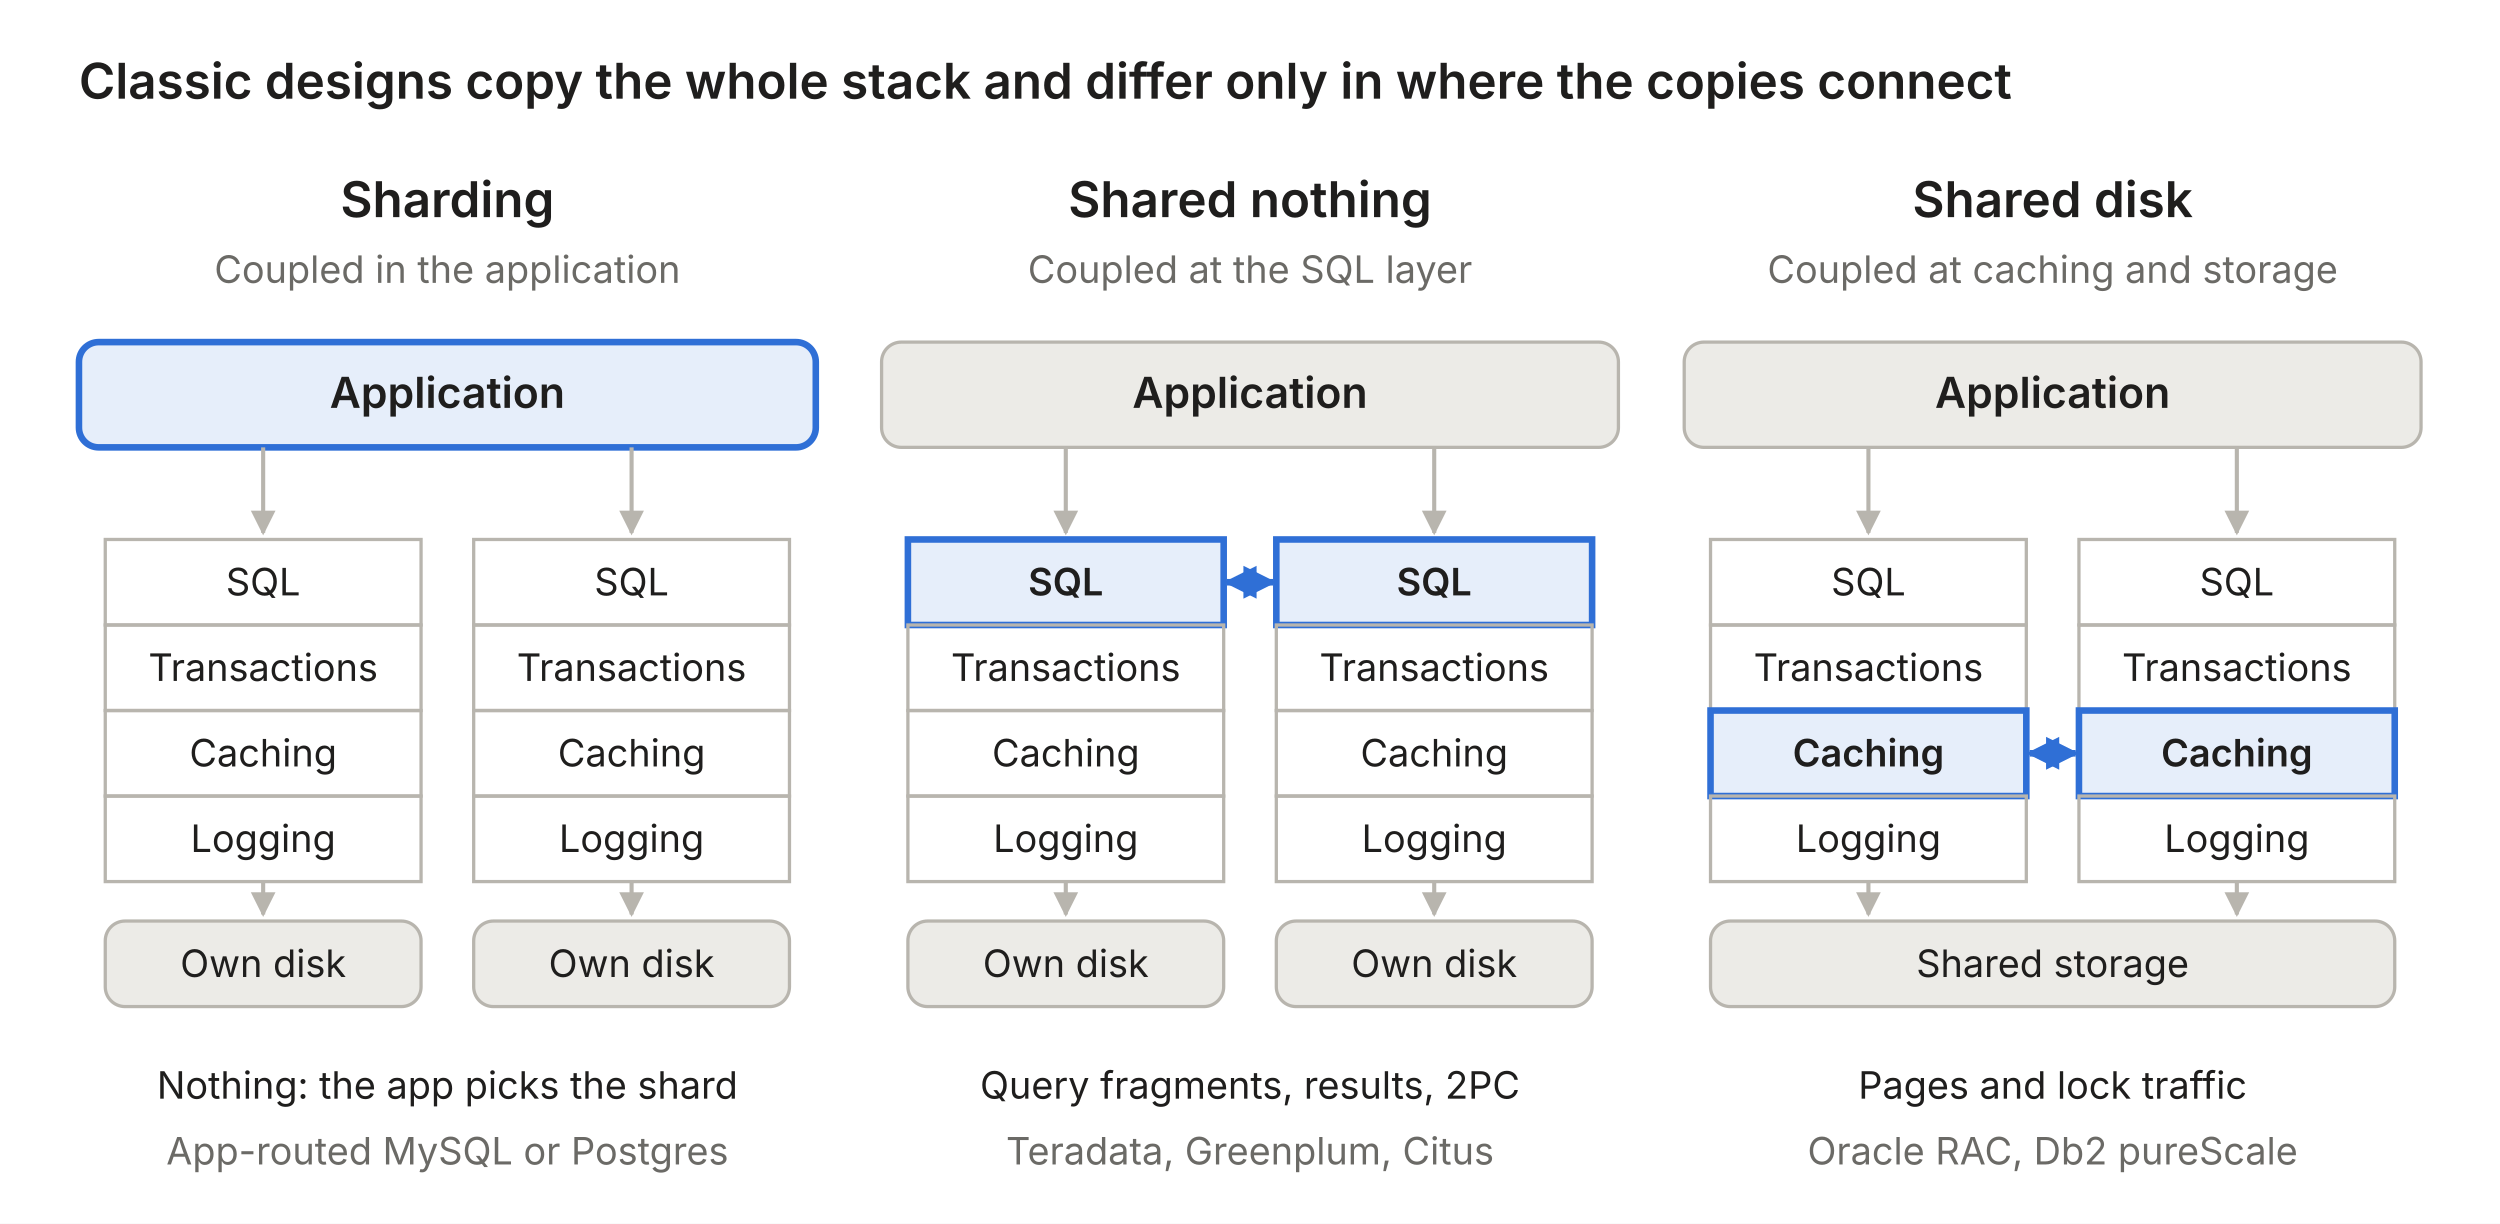
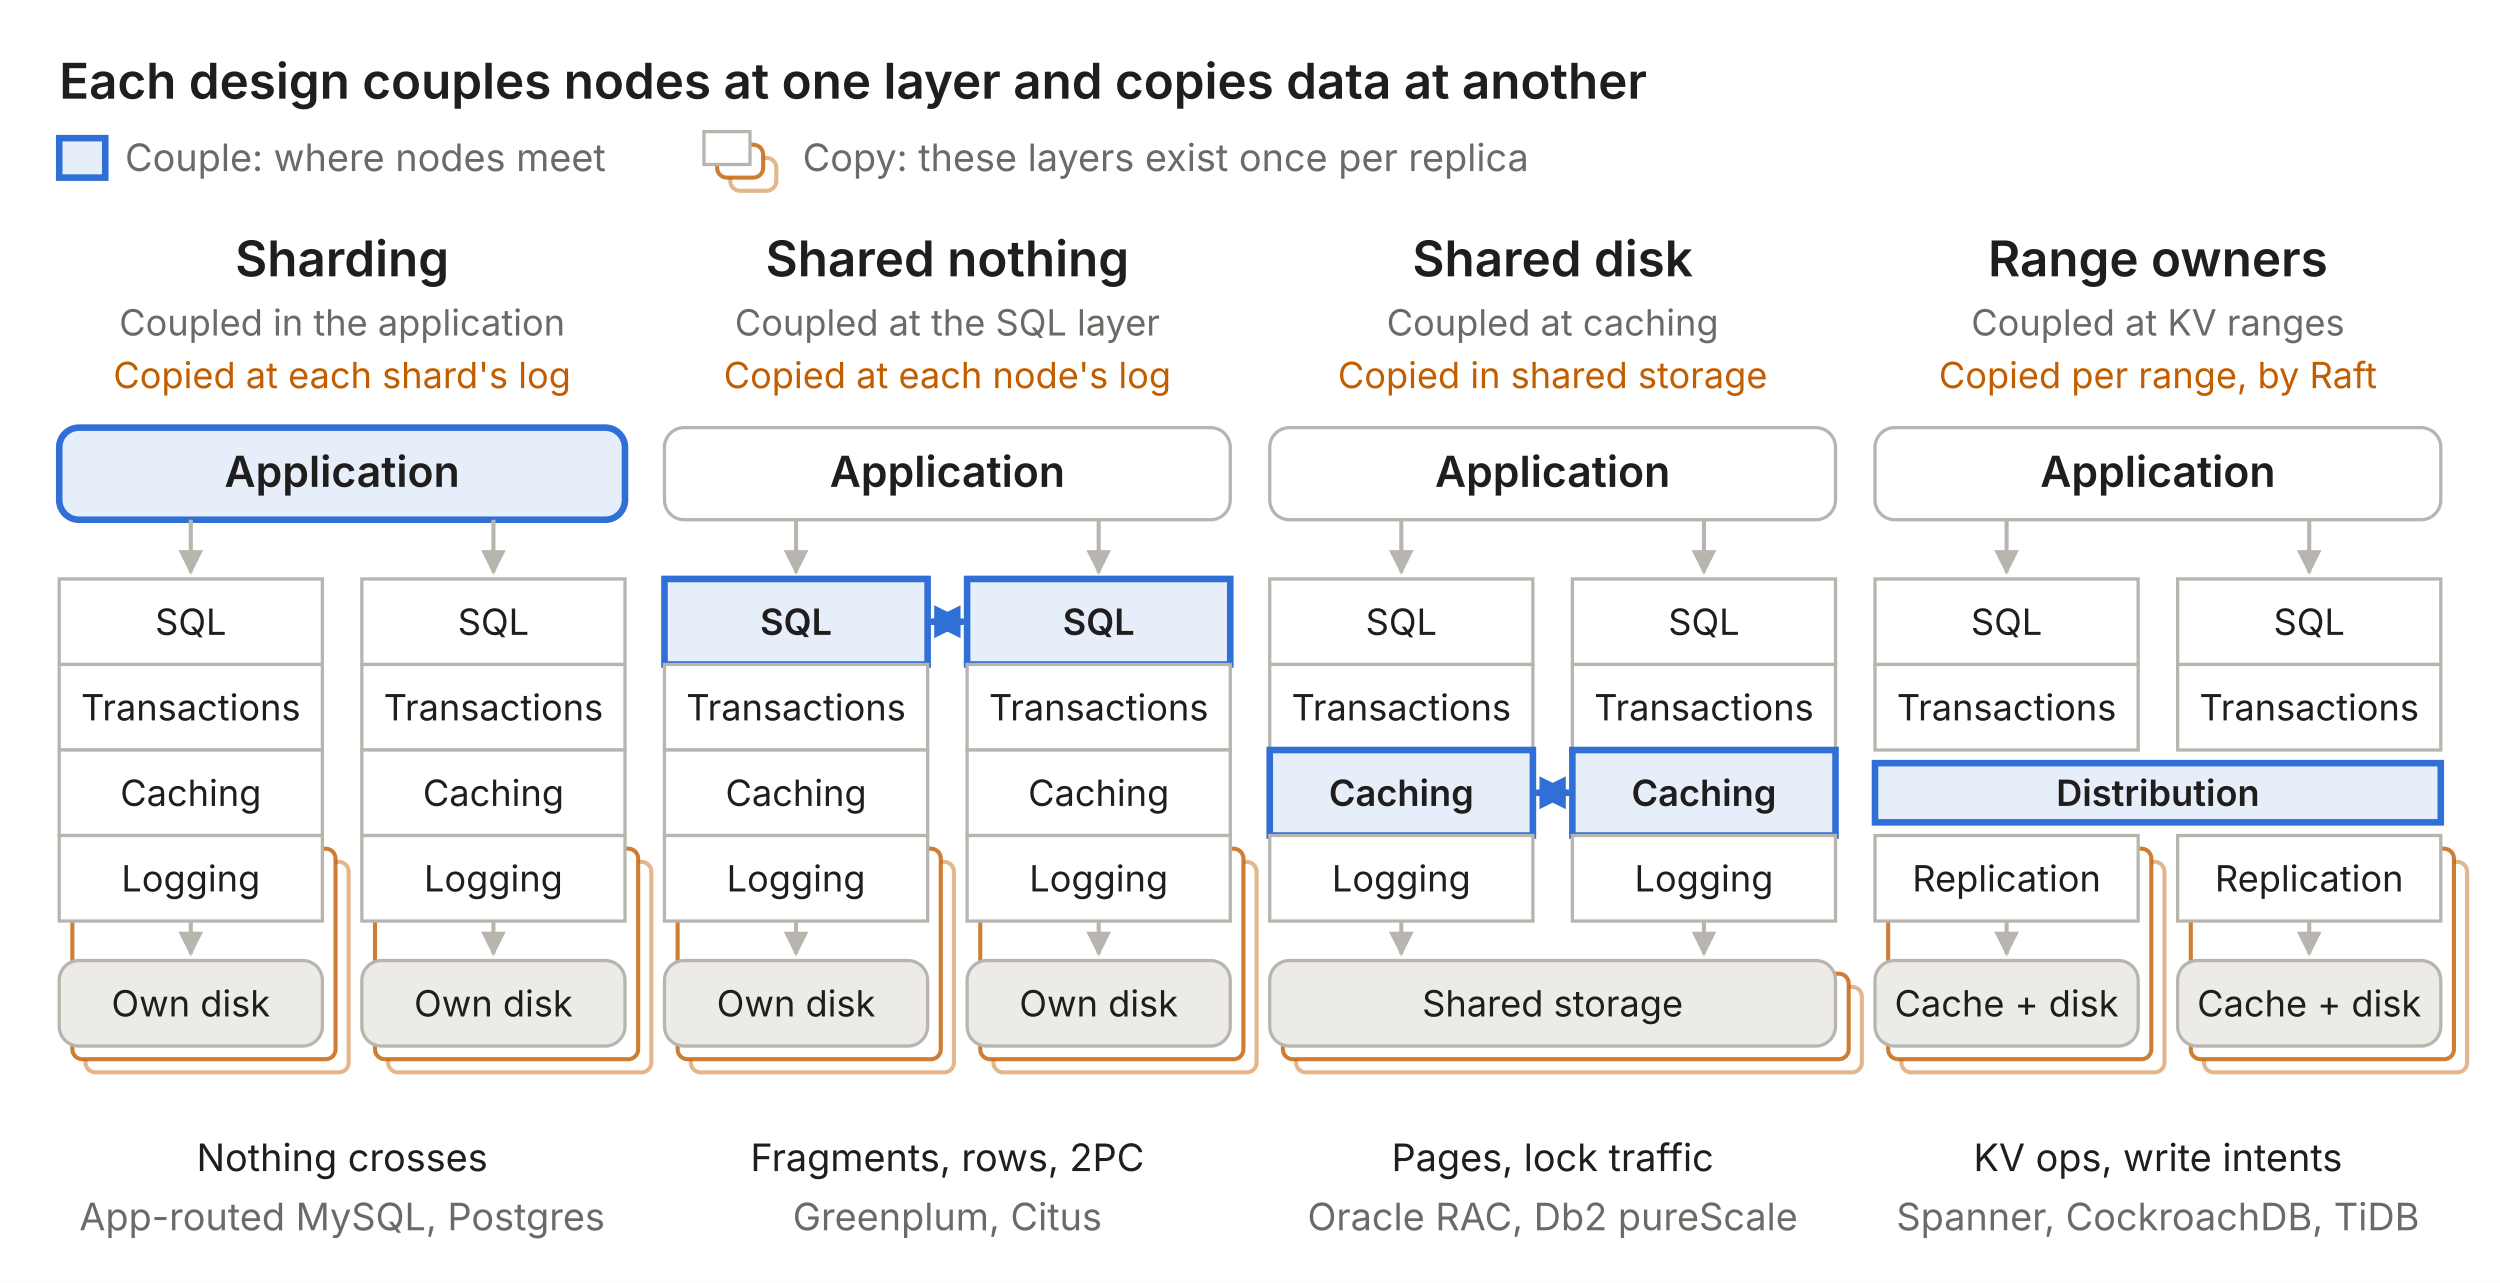
- <svg xmlns="http://www.w3.org/2000/svg" width="760" height="372" font-family="Inter, 'Helvetica Neue', Arial, sans-serif" viewBox="0 0 760 372" role="img" aria-label="Classic designs copy the whole stack and differ only in where the copies connect" font-size="13">
+ <svg xmlns="http://www.w3.org/2000/svg" width="760" height="390" font-family="Inter, 'Helvetica Neue', Arial, sans-serif" viewBox="0 0 760 390" role="img" aria-label="Sharding, shared nothing, shared disk and range owners: where each couples nodes and where it copies data" font-size="13">
  <rect width="100%" height="100%" fill="#ffffff" />
  <defs>
-     <marker id="cl-arrow" viewBox="0 0 10 10" refX="9" refY="5" markerWidth="6" markerHeight="6" orient="auto-start-reverse">
+     <marker id="ar" viewBox="0 0 10 10" refX="9" refY="5" markerWidth="6" markerHeight="6" orient="auto-start-reverse">
      <path d="M0 0L10 5L0 10z" fill="#b8b5ae" />
    </marker>
-     <marker id="cl-accent" viewBox="0 0 10 10" refX="9" refY="5" markerWidth="5" markerHeight="5" orient="auto-start-reverse">
+     <marker id="ac" viewBox="0 0 10 10" refX="9" refY="5" markerWidth="5" markerHeight="5" orient="auto-start-reverse">
      <path d="M0 0L10 5L0 10z" fill="#2f6fd6" />
    </marker>
  </defs>
-   <text x="24" y="30" font-size="15" font-weight="600" fill="#1f1e1d">Classic designs copy the whole stack and differ only in where the copies connect</text>
-   <g>
-     <rect x="24" y="104" width="224" height="32" rx="6" fill="#2f6fd6" fill-opacity="0.12" stroke="#2f6fd6" stroke-width="2" />
-     <line x1="80" y1="136" x2="80" y2="162" stroke="#b8b5ae" stroke-width="1.25" marker-end="url(#cl-arrow)" />
-     <line x1="192" y1="136" x2="192" y2="162" stroke="#b8b5ae" stroke-width="1.25" marker-end="url(#cl-arrow)" />
-     <g>
-       <rect x="32" y="164" width="96" height="26" fill="none" fill-opacity="1" stroke="#b8b5ae" stroke-width="1" />
-       <rect x="32" y="190" width="96" height="26" fill="none" fill-opacity="1" stroke="#b8b5ae" stroke-width="1" />
-       <rect x="32" y="216" width="96" height="26" fill="none" fill-opacity="1" stroke="#b8b5ae" stroke-width="1" />
-       <rect x="32" y="242" width="96" height="26" fill="none" fill-opacity="1" stroke="#b8b5ae" stroke-width="1" />
-     </g>
-     <g>
-       <rect x="144" y="164" width="96" height="26" fill="none" fill-opacity="1" stroke="#b8b5ae" stroke-width="1" />
-       <rect x="144" y="190" width="96" height="26" fill="none" fill-opacity="1" stroke="#b8b5ae" stroke-width="1" />
-       <rect x="144" y="216" width="96" height="26" fill="none" fill-opacity="1" stroke="#b8b5ae" stroke-width="1" />
-       <rect x="144" y="242" width="96" height="26" fill="none" fill-opacity="1" stroke="#b8b5ae" stroke-width="1" />
-     </g>
-     <rect x="32" y="280" width="96" height="26" rx="6" fill="#ecebe7" fill-opacity="1" stroke="#b8b5ae" stroke-width="1" />
-     <rect x="144" y="280" width="96" height="26" rx="6" fill="#ecebe7" fill-opacity="1" stroke="#b8b5ae" stroke-width="1" />
-     <line x1="80" y1="268" x2="80" y2="278" stroke="#b8b5ae" stroke-width="1.25" marker-end="url(#cl-arrow)" />
-     <line x1="192" y1="268" x2="192" y2="278" stroke="#b8b5ae" stroke-width="1.25" marker-end="url(#cl-arrow)" />
-     <text x="136" y="66" text-anchor="middle" font-size="15" font-weight="600" fill="#1f1e1d">Sharding</text>
-     <text x="136" y="86" text-anchor="middle" font-size="11.5" fill="#6b6a66">Coupled in the application</text>
-     <text x="136" y="124" text-anchor="middle" font-weight="600" fill="#1f1e1d">Application</text>
-     <text x="80" y="181" text-anchor="middle" font-size="11.5" fill="#1f1e1d">SQL</text>
-     <text x="80" y="207" text-anchor="middle" font-size="11.5" fill="#1f1e1d">Transactions</text>
-     <text x="80" y="233" text-anchor="middle" font-size="11.5" fill="#1f1e1d">Caching</text>
-     <text x="80" y="259" text-anchor="middle" font-size="11.5" fill="#1f1e1d">Logging</text>
-     <text x="192" y="181" text-anchor="middle" font-size="11.5" fill="#1f1e1d">SQL</text>
-     <text x="192" y="207" text-anchor="middle" font-size="11.5" fill="#1f1e1d">Transactions</text>
-     <text x="192" y="233" text-anchor="middle" font-size="11.5" fill="#1f1e1d">Caching</text>
-     <text x="192" y="259" text-anchor="middle" font-size="11.5" fill="#1f1e1d">Logging</text>
-     <text x="80" y="297" text-anchor="middle" font-size="11.5" fill="#1f1e1d">Own disk</text>
-     <text x="192" y="297" text-anchor="middle" font-size="11.5" fill="#1f1e1d">Own disk</text>
-     <text x="136" y="334" text-anchor="middle" font-size="11.5" fill="#1f1e1d">Nothing: the app picks the shard</text>
-     <text x="136" y="354" text-anchor="middle" font-size="11.5" fill="#6b6a66">App-routed MySQL or Postgres</text>
-   </g>
-   <g>
-     <rect x="268" y="104" width="224" height="32" rx="6" fill="#ecebe7" fill-opacity="1" stroke="#b8b5ae" stroke-width="1" />
-     <line x1="324" y1="136" x2="324" y2="162" stroke="#b8b5ae" stroke-width="1.25" marker-end="url(#cl-arrow)" />
-     <line x1="436" y1="136" x2="436" y2="162" stroke="#b8b5ae" stroke-width="1.25" marker-end="url(#cl-arrow)" />
-     <g>
-       <rect x="276" y="164" width="96" height="26" fill="#2f6fd6" fill-opacity="0.12" stroke="#2f6fd6" stroke-width="2" />
-       <rect x="276" y="190" width="96" height="26" fill="none" fill-opacity="1" stroke="#b8b5ae" stroke-width="1" />
-       <rect x="276" y="216" width="96" height="26" fill="none" fill-opacity="1" stroke="#b8b5ae" stroke-width="1" />
-       <rect x="276" y="242" width="96" height="26" fill="none" fill-opacity="1" stroke="#b8b5ae" stroke-width="1" />
-     </g>
-     <g>
-       <rect x="388" y="164" width="96" height="26" fill="#2f6fd6" fill-opacity="0.12" stroke="#2f6fd6" stroke-width="2" />
-       <rect x="388" y="190" width="96" height="26" fill="none" fill-opacity="1" stroke="#b8b5ae" stroke-width="1" />
-       <rect x="388" y="216" width="96" height="26" fill="none" fill-opacity="1" stroke="#b8b5ae" stroke-width="1" />
-       <rect x="388" y="242" width="96" height="26" fill="none" fill-opacity="1" stroke="#b8b5ae" stroke-width="1" />
-     </g>
-     <rect x="276" y="280" width="96" height="26" rx="6" fill="#ecebe7" fill-opacity="1" stroke="#b8b5ae" stroke-width="1" />
-     <rect x="388" y="280" width="96" height="26" rx="6" fill="#ecebe7" fill-opacity="1" stroke="#b8b5ae" stroke-width="1" />
-     <line x1="324" y1="268" x2="324" y2="278" stroke="#b8b5ae" stroke-width="1.25" marker-end="url(#cl-arrow)" />
-     <line x1="436" y1="268" x2="436" y2="278" stroke="#b8b5ae" stroke-width="1.25" marker-end="url(#cl-arrow)" />
-     <line x1="373" y1="177" x2="387" y2="177" stroke="#2f6fd6" stroke-width="2" marker-start="url(#cl-accent)" marker-end="url(#cl-accent)" />
-     <text x="380" y="66" text-anchor="middle" font-size="15" font-weight="600" fill="#1f1e1d">Shared nothing</text>
-     <text x="380" y="86" text-anchor="middle" font-size="11.5" fill="#6b6a66">Coupled at the SQL layer</text>
-     <text x="380" y="124" text-anchor="middle" font-weight="600" fill="#1f1e1d">Application</text>
-     <text x="324" y="181" text-anchor="middle" font-size="11.5" font-weight="600" fill="#1f1e1d">SQL</text>
-     <text x="324" y="207" text-anchor="middle" font-size="11.5" fill="#1f1e1d">Transactions</text>
-     <text x="324" y="233" text-anchor="middle" font-size="11.5" fill="#1f1e1d">Caching</text>
-     <text x="324" y="259" text-anchor="middle" font-size="11.5" fill="#1f1e1d">Logging</text>
-     <text x="436" y="181" text-anchor="middle" font-size="11.5" font-weight="600" fill="#1f1e1d">SQL</text>
-     <text x="436" y="207" text-anchor="middle" font-size="11.5" fill="#1f1e1d">Transactions</text>
-     <text x="436" y="233" text-anchor="middle" font-size="11.5" fill="#1f1e1d">Caching</text>
-     <text x="436" y="259" text-anchor="middle" font-size="11.5" fill="#1f1e1d">Logging</text>
-     <text x="324" y="297" text-anchor="middle" font-size="11.5" fill="#1f1e1d">Own disk</text>
-     <text x="436" y="297" text-anchor="middle" font-size="11.5" fill="#1f1e1d">Own disk</text>
-     <text x="380" y="334" text-anchor="middle" font-size="11.5" fill="#1f1e1d">Query fragments, results, 2PC</text>
-     <text x="380" y="354" text-anchor="middle" font-size="11.5" fill="#6b6a66">Teradata, Greenplum, Citus</text>
-   </g>
-   <g>
-     <rect x="512" y="104" width="224" height="32" rx="6" fill="#ecebe7" fill-opacity="1" stroke="#b8b5ae" stroke-width="1" />
-     <line x1="568" y1="136" x2="568" y2="162" stroke="#b8b5ae" stroke-width="1.25" marker-end="url(#cl-arrow)" />
-     <line x1="680" y1="136" x2="680" y2="162" stroke="#b8b5ae" stroke-width="1.25" marker-end="url(#cl-arrow)" />
-     <g>
-       <rect x="520" y="164" width="96" height="26" fill="none" fill-opacity="1" stroke="#b8b5ae" stroke-width="1" />
-       <rect x="520" y="190" width="96" height="26" fill="none" fill-opacity="1" stroke="#b8b5ae" stroke-width="1" />
-       <rect x="520" y="216" width="96" height="26" fill="#2f6fd6" fill-opacity="0.12" stroke="#2f6fd6" stroke-width="2" />
-       <rect x="520" y="242" width="96" height="26" fill="none" fill-opacity="1" stroke="#b8b5ae" stroke-width="1" />
-     </g>
-     <g>
-       <rect x="632" y="164" width="96" height="26" fill="none" fill-opacity="1" stroke="#b8b5ae" stroke-width="1" />
-       <rect x="632" y="190" width="96" height="26" fill="none" fill-opacity="1" stroke="#b8b5ae" stroke-width="1" />
-       <rect x="632" y="216" width="96" height="26" fill="#2f6fd6" fill-opacity="0.12" stroke="#2f6fd6" stroke-width="2" />
-       <rect x="632" y="242" width="96" height="26" fill="none" fill-opacity="1" stroke="#b8b5ae" stroke-width="1" />
-     </g>
-     <rect x="520" y="280" width="208" height="26" rx="6" fill="#ecebe7" fill-opacity="1" stroke="#b8b5ae" stroke-width="1" />
-     <line x1="568" y1="268" x2="568" y2="278" stroke="#b8b5ae" stroke-width="1.25" marker-end="url(#cl-arrow)" />
-     <line x1="680" y1="268" x2="680" y2="278" stroke="#b8b5ae" stroke-width="1.25" marker-end="url(#cl-arrow)" />
-     <line x1="617" y1="229" x2="631" y2="229" stroke="#2f6fd6" stroke-width="2" marker-start="url(#cl-accent)" marker-end="url(#cl-accent)" />
-     <text x="624" y="66" text-anchor="middle" font-size="15" font-weight="600" fill="#1f1e1d">Shared disk</text>
-     <text x="624" y="86" text-anchor="middle" font-size="11.5" fill="#6b6a66">Coupled at caching and storage</text>
-     <text x="624" y="124" text-anchor="middle" font-weight="600" fill="#1f1e1d">Application</text>
-     <text x="568" y="181" text-anchor="middle" font-size="11.5" fill="#1f1e1d">SQL</text>
-     <text x="568" y="207" text-anchor="middle" font-size="11.5" fill="#1f1e1d">Transactions</text>
-     <text x="568" y="233" text-anchor="middle" font-size="11.5" font-weight="600" fill="#1f1e1d">Caching</text>
-     <text x="568" y="259" text-anchor="middle" font-size="11.5" fill="#1f1e1d">Logging</text>
-     <text x="680" y="181" text-anchor="middle" font-size="11.5" fill="#1f1e1d">SQL</text>
-     <text x="680" y="207" text-anchor="middle" font-size="11.5" fill="#1f1e1d">Transactions</text>
-     <text x="680" y="233" text-anchor="middle" font-size="11.5" font-weight="600" fill="#1f1e1d">Caching</text>
-     <text x="680" y="259" text-anchor="middle" font-size="11.5" fill="#1f1e1d">Logging</text>
-     <text x="624" y="297" text-anchor="middle" font-size="11.5" fill="#1f1e1d">Shared storage</text>
-     <text x="624" y="334" text-anchor="middle" font-size="11.5" fill="#1f1e1d">Pages and lock traffic</text>
-     <text x="624" y="354" text-anchor="middle" font-size="11.5" fill="#6b6a66">Oracle RAC, Db2 pureScale</text>
-   </g>
+   <text x="18" y="30" text-anchor="start" font-size="15" font-weight="600" fill="#1f1e1d">Each design couples nodes at one layer and copies data at another</text>
+   <rect x="18" y="42" width="14" height="12" fill="#2f6fd6" fill-opacity="0.12" stroke="#2f6fd6" stroke-width="2" />
+   <text x="38" y="52" text-anchor="start" font-size="11.5" font-weight="400" fill="#6b6a66">Couple: where nodes meet</text>
+   <rect x="222" y="48" width="14" height="10" rx="3" fill="#ffffff" stroke="#c25e00" stroke-width="1.25" stroke-opacity="0.45" />
+   <rect x="218" y="44" width="14" height="10" rx="3" fill="#ffffff" stroke="#c25e00" stroke-width="1.25" stroke-opacity="0.8" />
+   <rect x="214" y="40" width="14" height="10" fill="#ffffff" stroke="#b8b5ae" />
+   <text x="244" y="52" text-anchor="start" font-size="11.5" font-weight="400" fill="#6b6a66">Copy: these layers exist once per replica</text>
+   <text x="104.0" y="84" text-anchor="middle" font-size="15" font-weight="600" fill="#1f1e1d">Sharding</text>
+   <text x="104.0" y="102" text-anchor="middle" font-size="11" font-weight="400" fill="#6b6a66">Coupled in the application</text>
+   <text x="104.0" y="118" text-anchor="middle" font-size="11" font-weight="400" fill="#c25e00">Copied at each shard's log</text>
+   <rect x="18" y="130" width="172" height="28" rx="6" fill="#2f6fd6" fill-opacity="0.12" stroke="#2f6fd6" stroke-width="2" />
+   <text x="104.0" y="148.0" text-anchor="middle" font-size="13" font-weight="600" fill="#1f1e1d">Application</text>
+   <line x1="58.0" y1="158" x2="58.0" y2="174" stroke="#b8b5ae" stroke-width="1.25" marker-end="url(#ar)" />
+   <line x1="150.0" y1="158" x2="150.0" y2="174" stroke="#b8b5ae" stroke-width="1.25" marker-end="url(#ar)" />
+   <rect x="26" y="262" width="80" height="64" rx="3" fill="#ffffff" stroke="#c25e00" stroke-width="1.25" stroke-opacity="0.45" />
+   <rect x="22" y="258" width="80" height="64" rx="3" fill="#ffffff" stroke="#c25e00" stroke-width="1.25" stroke-opacity="0.8" />
+   <rect x="18" y="176" width="80" height="26" fill="#ffffff" stroke="#b8b5ae" stroke-width="1" />
+   <text x="58.0" y="193.0" text-anchor="middle" font-size="11" font-weight="400" fill="#1f1e1d">SQL</text>
+   <rect x="18" y="202" width="80" height="26" fill="#ffffff" stroke="#b8b5ae" stroke-width="1" />
+   <text x="58.0" y="219.0" text-anchor="middle" font-size="11" font-weight="400" fill="#1f1e1d">Transactions</text>
+   <rect x="18" y="228" width="80" height="26" fill="#ffffff" stroke="#b8b5ae" stroke-width="1" />
+   <text x="58.0" y="245.0" text-anchor="middle" font-size="11" font-weight="400" fill="#1f1e1d">Caching</text>
+   <rect x="18" y="254" width="80" height="26" fill="#ffffff" stroke="#b8b5ae" stroke-width="1" />
+   <text x="58.0" y="271.0" text-anchor="middle" font-size="11" font-weight="400" fill="#1f1e1d">Logging</text>
+   <line x1="58.0" y1="280" x2="58.0" y2="290" stroke="#b8b5ae" stroke-width="1.25" marker-end="url(#ar)" />
+   <rect x="18" y="292" width="80" height="26" rx="6" fill="#ecebe7" stroke="#b8b5ae" stroke-width="1" />
+   <text x="58.0" y="309.0" text-anchor="middle" font-size="11" font-weight="400" fill="#1f1e1d">Own disk</text>
+   <rect x="118" y="262" width="80" height="64" rx="3" fill="#ffffff" stroke="#c25e00" stroke-width="1.25" stroke-opacity="0.45" />
+   <rect x="114" y="258" width="80" height="64" rx="3" fill="#ffffff" stroke="#c25e00" stroke-width="1.25" stroke-opacity="0.8" />
+   <rect x="110" y="176" width="80" height="26" fill="#ffffff" stroke="#b8b5ae" stroke-width="1" />
+   <text x="150.0" y="193.0" text-anchor="middle" font-size="11" font-weight="400" fill="#1f1e1d">SQL</text>
+   <rect x="110" y="202" width="80" height="26" fill="#ffffff" stroke="#b8b5ae" stroke-width="1" />
+   <text x="150.0" y="219.0" text-anchor="middle" font-size="11" font-weight="400" fill="#1f1e1d">Transactions</text>
+   <rect x="110" y="228" width="80" height="26" fill="#ffffff" stroke="#b8b5ae" stroke-width="1" />
+   <text x="150.0" y="245.0" text-anchor="middle" font-size="11" font-weight="400" fill="#1f1e1d">Caching</text>
+   <rect x="110" y="254" width="80" height="26" fill="#ffffff" stroke="#b8b5ae" stroke-width="1" />
+   <text x="150.0" y="271.0" text-anchor="middle" font-size="11" font-weight="400" fill="#1f1e1d">Logging</text>
+   <line x1="150.0" y1="280" x2="150.0" y2="290" stroke="#b8b5ae" stroke-width="1.25" marker-end="url(#ar)" />
+   <rect x="110" y="292" width="80" height="26" rx="6" fill="#ecebe7" stroke="#b8b5ae" stroke-width="1" />
+   <text x="150.0" y="309.0" text-anchor="middle" font-size="11" font-weight="400" fill="#1f1e1d">Own disk</text>
+   <text x="104.0" y="356" text-anchor="middle" font-size="11.5" font-weight="400" fill="#1f1e1d">Nothing crosses</text>
+   <text x="104.0" y="374" text-anchor="middle" font-size="11.5" font-weight="400" fill="#6b6a66">App-routed MySQL, Postgres</text>
+   <text x="288.0" y="84" text-anchor="middle" font-size="15" font-weight="600" fill="#1f1e1d">Shared nothing</text>
+   <text x="288.0" y="102" text-anchor="middle" font-size="11" font-weight="400" fill="#6b6a66">Coupled at the SQL layer</text>
+   <text x="288.0" y="118" text-anchor="middle" font-size="11" font-weight="400" fill="#c25e00">Copied at each node's log</text>
+   <rect x="202" y="130" width="172" height="28" rx="6" fill="#ffffff" stroke="#b8b5ae" stroke-width="1" />
+   <text x="288.0" y="148.0" text-anchor="middle" font-size="13" font-weight="600" fill="#1f1e1d">Application</text>
+   <line x1="242.0" y1="158" x2="242.0" y2="174" stroke="#b8b5ae" stroke-width="1.25" marker-end="url(#ar)" />
+   <line x1="334.0" y1="158" x2="334.0" y2="174" stroke="#b8b5ae" stroke-width="1.25" marker-end="url(#ar)" />
+   <rect x="210" y="262" width="80" height="64" rx="3" fill="#ffffff" stroke="#c25e00" stroke-width="1.25" stroke-opacity="0.45" />
+   <rect x="206" y="258" width="80" height="64" rx="3" fill="#ffffff" stroke="#c25e00" stroke-width="1.25" stroke-opacity="0.8" />
+   <rect x="202" y="176" width="80" height="26" fill="#2f6fd6" fill-opacity="0.12" stroke="#2f6fd6" stroke-width="2" />
+   <text x="242.0" y="193.0" text-anchor="middle" font-size="11" font-weight="600" fill="#1f1e1d">SQL</text>
+   <rect x="202" y="202" width="80" height="26" fill="#ffffff" stroke="#b8b5ae" stroke-width="1" />
+   <text x="242.0" y="219.0" text-anchor="middle" font-size="11" font-weight="400" fill="#1f1e1d">Transactions</text>
+   <rect x="202" y="228" width="80" height="26" fill="#ffffff" stroke="#b8b5ae" stroke-width="1" />
+   <text x="242.0" y="245.0" text-anchor="middle" font-size="11" font-weight="400" fill="#1f1e1d">Caching</text>
+   <rect x="202" y="254" width="80" height="26" fill="#ffffff" stroke="#b8b5ae" stroke-width="1" />
+   <text x="242.0" y="271.0" text-anchor="middle" font-size="11" font-weight="400" fill="#1f1e1d">Logging</text>
+   <line x1="242.0" y1="280" x2="242.0" y2="290" stroke="#b8b5ae" stroke-width="1.25" marker-end="url(#ar)" />
+   <rect x="202" y="292" width="80" height="26" rx="6" fill="#ecebe7" stroke="#b8b5ae" stroke-width="1" />
+   <text x="242.0" y="309.0" text-anchor="middle" font-size="11" font-weight="400" fill="#1f1e1d">Own disk</text>
+   <rect x="302" y="262" width="80" height="64" rx="3" fill="#ffffff" stroke="#c25e00" stroke-width="1.25" stroke-opacity="0.45" />
+   <rect x="298" y="258" width="80" height="64" rx="3" fill="#ffffff" stroke="#c25e00" stroke-width="1.25" stroke-opacity="0.8" />
+   <rect x="294" y="176" width="80" height="26" fill="#2f6fd6" fill-opacity="0.12" stroke="#2f6fd6" stroke-width="2" />
+   <text x="334.0" y="193.0" text-anchor="middle" font-size="11" font-weight="600" fill="#1f1e1d">SQL</text>
+   <rect x="294" y="202" width="80" height="26" fill="#ffffff" stroke="#b8b5ae" stroke-width="1" />
+   <text x="334.0" y="219.0" text-anchor="middle" font-size="11" font-weight="400" fill="#1f1e1d">Transactions</text>
+   <rect x="294" y="228" width="80" height="26" fill="#ffffff" stroke="#b8b5ae" stroke-width="1" />
+   <text x="334.0" y="245.0" text-anchor="middle" font-size="11" font-weight="400" fill="#1f1e1d">Caching</text>
+   <rect x="294" y="254" width="80" height="26" fill="#ffffff" stroke="#b8b5ae" stroke-width="1" />
+   <text x="334.0" y="271.0" text-anchor="middle" font-size="11" font-weight="400" fill="#1f1e1d">Logging</text>
+   <line x1="334.0" y1="280" x2="334.0" y2="290" stroke="#b8b5ae" stroke-width="1.25" marker-end="url(#ar)" />
+   <rect x="294" y="292" width="80" height="26" rx="6" fill="#ecebe7" stroke="#b8b5ae" stroke-width="1" />
+   <text x="334.0" y="309.0" text-anchor="middle" font-size="11" font-weight="400" fill="#1f1e1d">Own disk</text>
+   <line x1="283" y1="189.0" x2="293" y2="189.0" stroke="#2f6fd6" stroke-width="2" marker-start="url(#ac)" marker-end="url(#ac)" />
+   <text x="288.0" y="356" text-anchor="middle" font-size="11.5" font-weight="400" fill="#1f1e1d">Fragments, rows, 2PC</text>
+   <text x="288.0" y="374" text-anchor="middle" font-size="11.5" font-weight="400" fill="#6b6a66">Greenplum, Citus</text>
+   <text x="472.0" y="84" text-anchor="middle" font-size="15" font-weight="600" fill="#1f1e1d">Shared disk</text>
+   <text x="472.0" y="102" text-anchor="middle" font-size="11" font-weight="400" fill="#6b6a66">Coupled at caching</text>
+   <text x="472.0" y="118" text-anchor="middle" font-size="11" font-weight="400" fill="#c25e00">Copied in shared storage</text>
+   <rect x="386" y="130" width="172" height="28" rx="6" fill="#ffffff" stroke="#b8b5ae" stroke-width="1" />
+   <text x="472.0" y="148.0" text-anchor="middle" font-size="13" font-weight="600" fill="#1f1e1d">Application</text>
+   <line x1="426.0" y1="158" x2="426.0" y2="174" stroke="#b8b5ae" stroke-width="1.25" marker-end="url(#ar)" />
+   <line x1="518.0" y1="158" x2="518.0" y2="174" stroke="#b8b5ae" stroke-width="1.25" marker-end="url(#ar)" />
+   <rect x="386" y="176" width="80" height="26" fill="#ffffff" stroke="#b8b5ae" stroke-width="1" />
+   <text x="426.0" y="193.0" text-anchor="middle" font-size="11" font-weight="400" fill="#1f1e1d">SQL</text>
+   <rect x="386" y="202" width="80" height="26" fill="#ffffff" stroke="#b8b5ae" stroke-width="1" />
+   <text x="426.0" y="219.0" text-anchor="middle" font-size="11" font-weight="400" fill="#1f1e1d">Transactions</text>
+   <rect x="386" y="228" width="80" height="26" fill="#2f6fd6" fill-opacity="0.12" stroke="#2f6fd6" stroke-width="2" />
+   <text x="426.0" y="245.0" text-anchor="middle" font-size="11" font-weight="600" fill="#1f1e1d">Caching</text>
+   <rect x="386" y="254" width="80" height="26" fill="#ffffff" stroke="#b8b5ae" stroke-width="1" />
+   <text x="426.0" y="271.0" text-anchor="middle" font-size="11" font-weight="400" fill="#1f1e1d">Logging</text>
+   <line x1="426.0" y1="280" x2="426.0" y2="290" stroke="#b8b5ae" stroke-width="1.25" marker-end="url(#ar)" />
+   <rect x="478" y="176" width="80" height="26" fill="#ffffff" stroke="#b8b5ae" stroke-width="1" />
+   <text x="518.0" y="193.0" text-anchor="middle" font-size="11" font-weight="400" fill="#1f1e1d">SQL</text>
+   <rect x="478" y="202" width="80" height="26" fill="#ffffff" stroke="#b8b5ae" stroke-width="1" />
+   <text x="518.0" y="219.0" text-anchor="middle" font-size="11" font-weight="400" fill="#1f1e1d">Transactions</text>
+   <rect x="478" y="228" width="80" height="26" fill="#2f6fd6" fill-opacity="0.12" stroke="#2f6fd6" stroke-width="2" />
+   <text x="518.0" y="245.0" text-anchor="middle" font-size="11" font-weight="600" fill="#1f1e1d">Caching</text>
+   <rect x="478" y="254" width="80" height="26" fill="#ffffff" stroke="#b8b5ae" stroke-width="1" />
+   <text x="518.0" y="271.0" text-anchor="middle" font-size="11" font-weight="400" fill="#1f1e1d">Logging</text>
+   <line x1="518.0" y1="280" x2="518.0" y2="290" stroke="#b8b5ae" stroke-width="1.25" marker-end="url(#ar)" />
+   <rect x="394" y="300" width="172" height="26" rx="3" fill="#ffffff" stroke="#c25e00" stroke-width="1.25" stroke-opacity="0.45" />
+   <rect x="390" y="296" width="172" height="26" rx="3" fill="#ffffff" stroke="#c25e00" stroke-width="1.25" stroke-opacity="0.8" />
+   <rect x="386" y="292" width="172" height="26" rx="6" fill="#ecebe7" stroke="#b8b5ae" stroke-width="1" />
+   <text x="472.0" y="309.0" text-anchor="middle" font-size="11" font-weight="400" fill="#1f1e1d">Shared storage</text>
+   <line x1="467" y1="241.0" x2="477" y2="241.0" stroke="#2f6fd6" stroke-width="2" marker-start="url(#ac)" marker-end="url(#ac)" />
+   <text x="472.0" y="356" text-anchor="middle" font-size="11.5" font-weight="400" fill="#1f1e1d">Pages, lock traffic</text>
+   <text x="472.0" y="374" text-anchor="middle" font-size="11.5" font-weight="400" fill="#6b6a66">Oracle RAC, Db2 pureScale</text>
+   <text x="656.0" y="84" text-anchor="middle" font-size="15" font-weight="600" fill="#1f1e1d">Range owners</text>
+   <text x="656.0" y="102" text-anchor="middle" font-size="11" font-weight="400" fill="#6b6a66">Coupled at KV ranges</text>
+   <text x="656.0" y="118" text-anchor="middle" font-size="11" font-weight="400" fill="#c25e00">Copied per range, by Raft</text>
+   <rect x="570" y="130" width="172" height="28" rx="6" fill="#ffffff" stroke="#b8b5ae" stroke-width="1" />
+   <text x="656.0" y="148.0" text-anchor="middle" font-size="13" font-weight="600" fill="#1f1e1d">Application</text>
+   <line x1="610.0" y1="158" x2="610.0" y2="174" stroke="#b8b5ae" stroke-width="1.25" marker-end="url(#ar)" />
+   <line x1="702.0" y1="158" x2="702.0" y2="174" stroke="#b8b5ae" stroke-width="1.25" marker-end="url(#ar)" />
+   <rect x="570" y="176" width="80" height="26" fill="#ffffff" stroke="#b8b5ae" stroke-width="1" />
+   <text x="610.0" y="193.0" text-anchor="middle" font-size="11" font-weight="400" fill="#1f1e1d">SQL</text>
+   <rect x="570" y="202" width="80" height="26" fill="#ffffff" stroke="#b8b5ae" stroke-width="1" />
+   <text x="610.0" y="219.0" text-anchor="middle" font-size="11" font-weight="400" fill="#1f1e1d">Transactions</text>
+   <rect x="662" y="176" width="80" height="26" fill="#ffffff" stroke="#b8b5ae" stroke-width="1" />
+   <text x="702.0" y="193.0" text-anchor="middle" font-size="11" font-weight="400" fill="#1f1e1d">SQL</text>
+   <rect x="662" y="202" width="80" height="26" fill="#ffffff" stroke="#b8b5ae" stroke-width="1" />
+   <text x="702.0" y="219.0" text-anchor="middle" font-size="11" font-weight="400" fill="#1f1e1d">Transactions</text>
+   <rect x="570" y="232" width="172" height="18" fill="#2f6fd6" fill-opacity="0.12" stroke="#2f6fd6" stroke-width="2" />
+   <text x="656.0" y="245.0" text-anchor="middle" font-size="11" font-weight="600" fill="#1f1e1d">Distribution</text>
+   <rect x="578" y="262" width="80" height="64" rx="3" fill="#ffffff" stroke="#c25e00" stroke-width="1.25" stroke-opacity="0.45" />
+   <rect x="574" y="258" width="80" height="64" rx="3" fill="#ffffff" stroke="#c25e00" stroke-width="1.25" stroke-opacity="0.8" />
+   <rect x="570" y="254" width="80" height="26" fill="#ffffff" stroke="#b8b5ae" stroke-width="1" />
+   <text x="610.0" y="271.0" text-anchor="middle" font-size="11" font-weight="400" fill="#1f1e1d">Replication</text>
+   <line x1="610.0" y1="280" x2="610.0" y2="290" stroke="#b8b5ae" stroke-width="1.25" marker-end="url(#ar)" />
+   <rect x="570" y="292" width="80" height="26" rx="6" fill="#ecebe7" stroke="#b8b5ae" stroke-width="1" />
+   <text x="610.0" y="309.0" text-anchor="middle" font-size="11" font-weight="400" fill="#1f1e1d">Cache + disk</text>
+   <rect x="670" y="262" width="80" height="64" rx="3" fill="#ffffff" stroke="#c25e00" stroke-width="1.25" stroke-opacity="0.45" />
+   <rect x="666" y="258" width="80" height="64" rx="3" fill="#ffffff" stroke="#c25e00" stroke-width="1.25" stroke-opacity="0.8" />
+   <rect x="662" y="254" width="80" height="26" fill="#ffffff" stroke="#b8b5ae" stroke-width="1" />
+   <text x="702.0" y="271.0" text-anchor="middle" font-size="11" font-weight="400" fill="#1f1e1d">Replication</text>
+   <line x1="702.0" y1="280" x2="702.0" y2="290" stroke="#b8b5ae" stroke-width="1.25" marker-end="url(#ar)" />
+   <rect x="662" y="292" width="80" height="26" rx="6" fill="#ecebe7" stroke="#b8b5ae" stroke-width="1" />
+   <text x="702.0" y="309.0" text-anchor="middle" font-size="11" font-weight="400" fill="#1f1e1d">Cache + disk</text>
+   <text x="656.0" y="356" text-anchor="middle" font-size="11.5" font-weight="400" fill="#1f1e1d">KV ops, write intents</text>
+   <text x="656.0" y="374" text-anchor="middle" font-size="11.5" font-weight="400" fill="#6b6a66">Spanner, CockroachDB, TiDB</text>
</svg>
